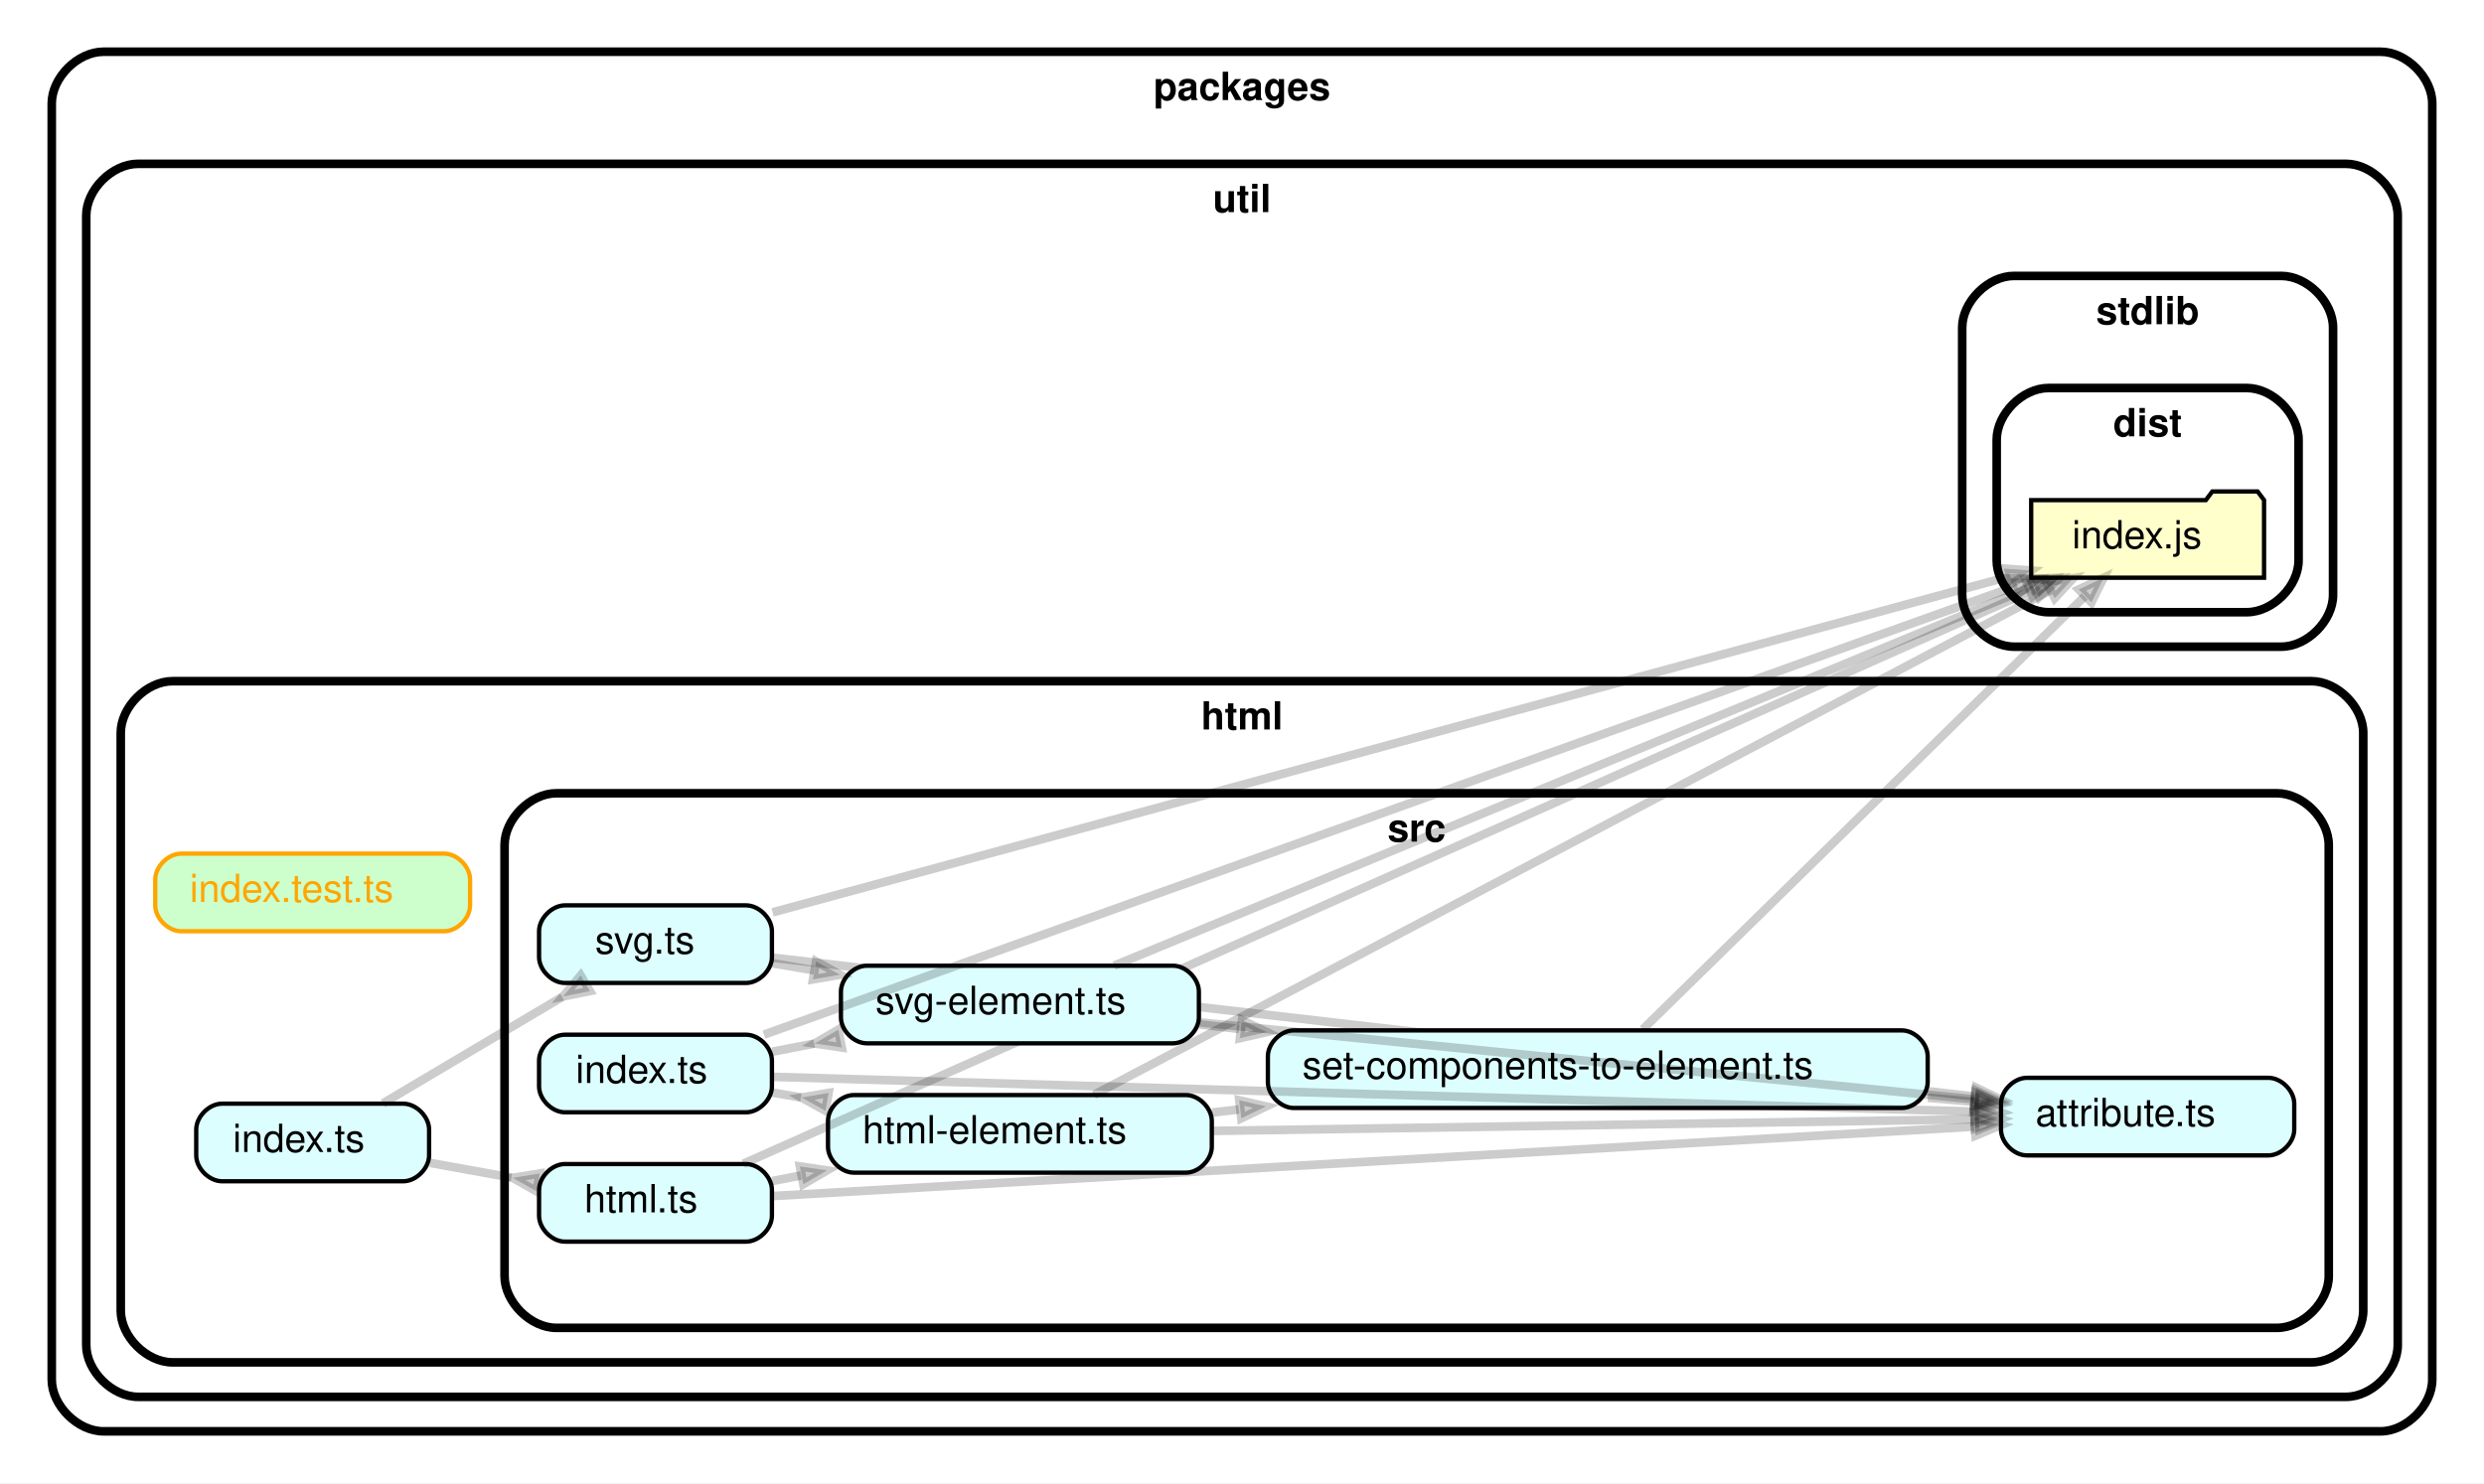
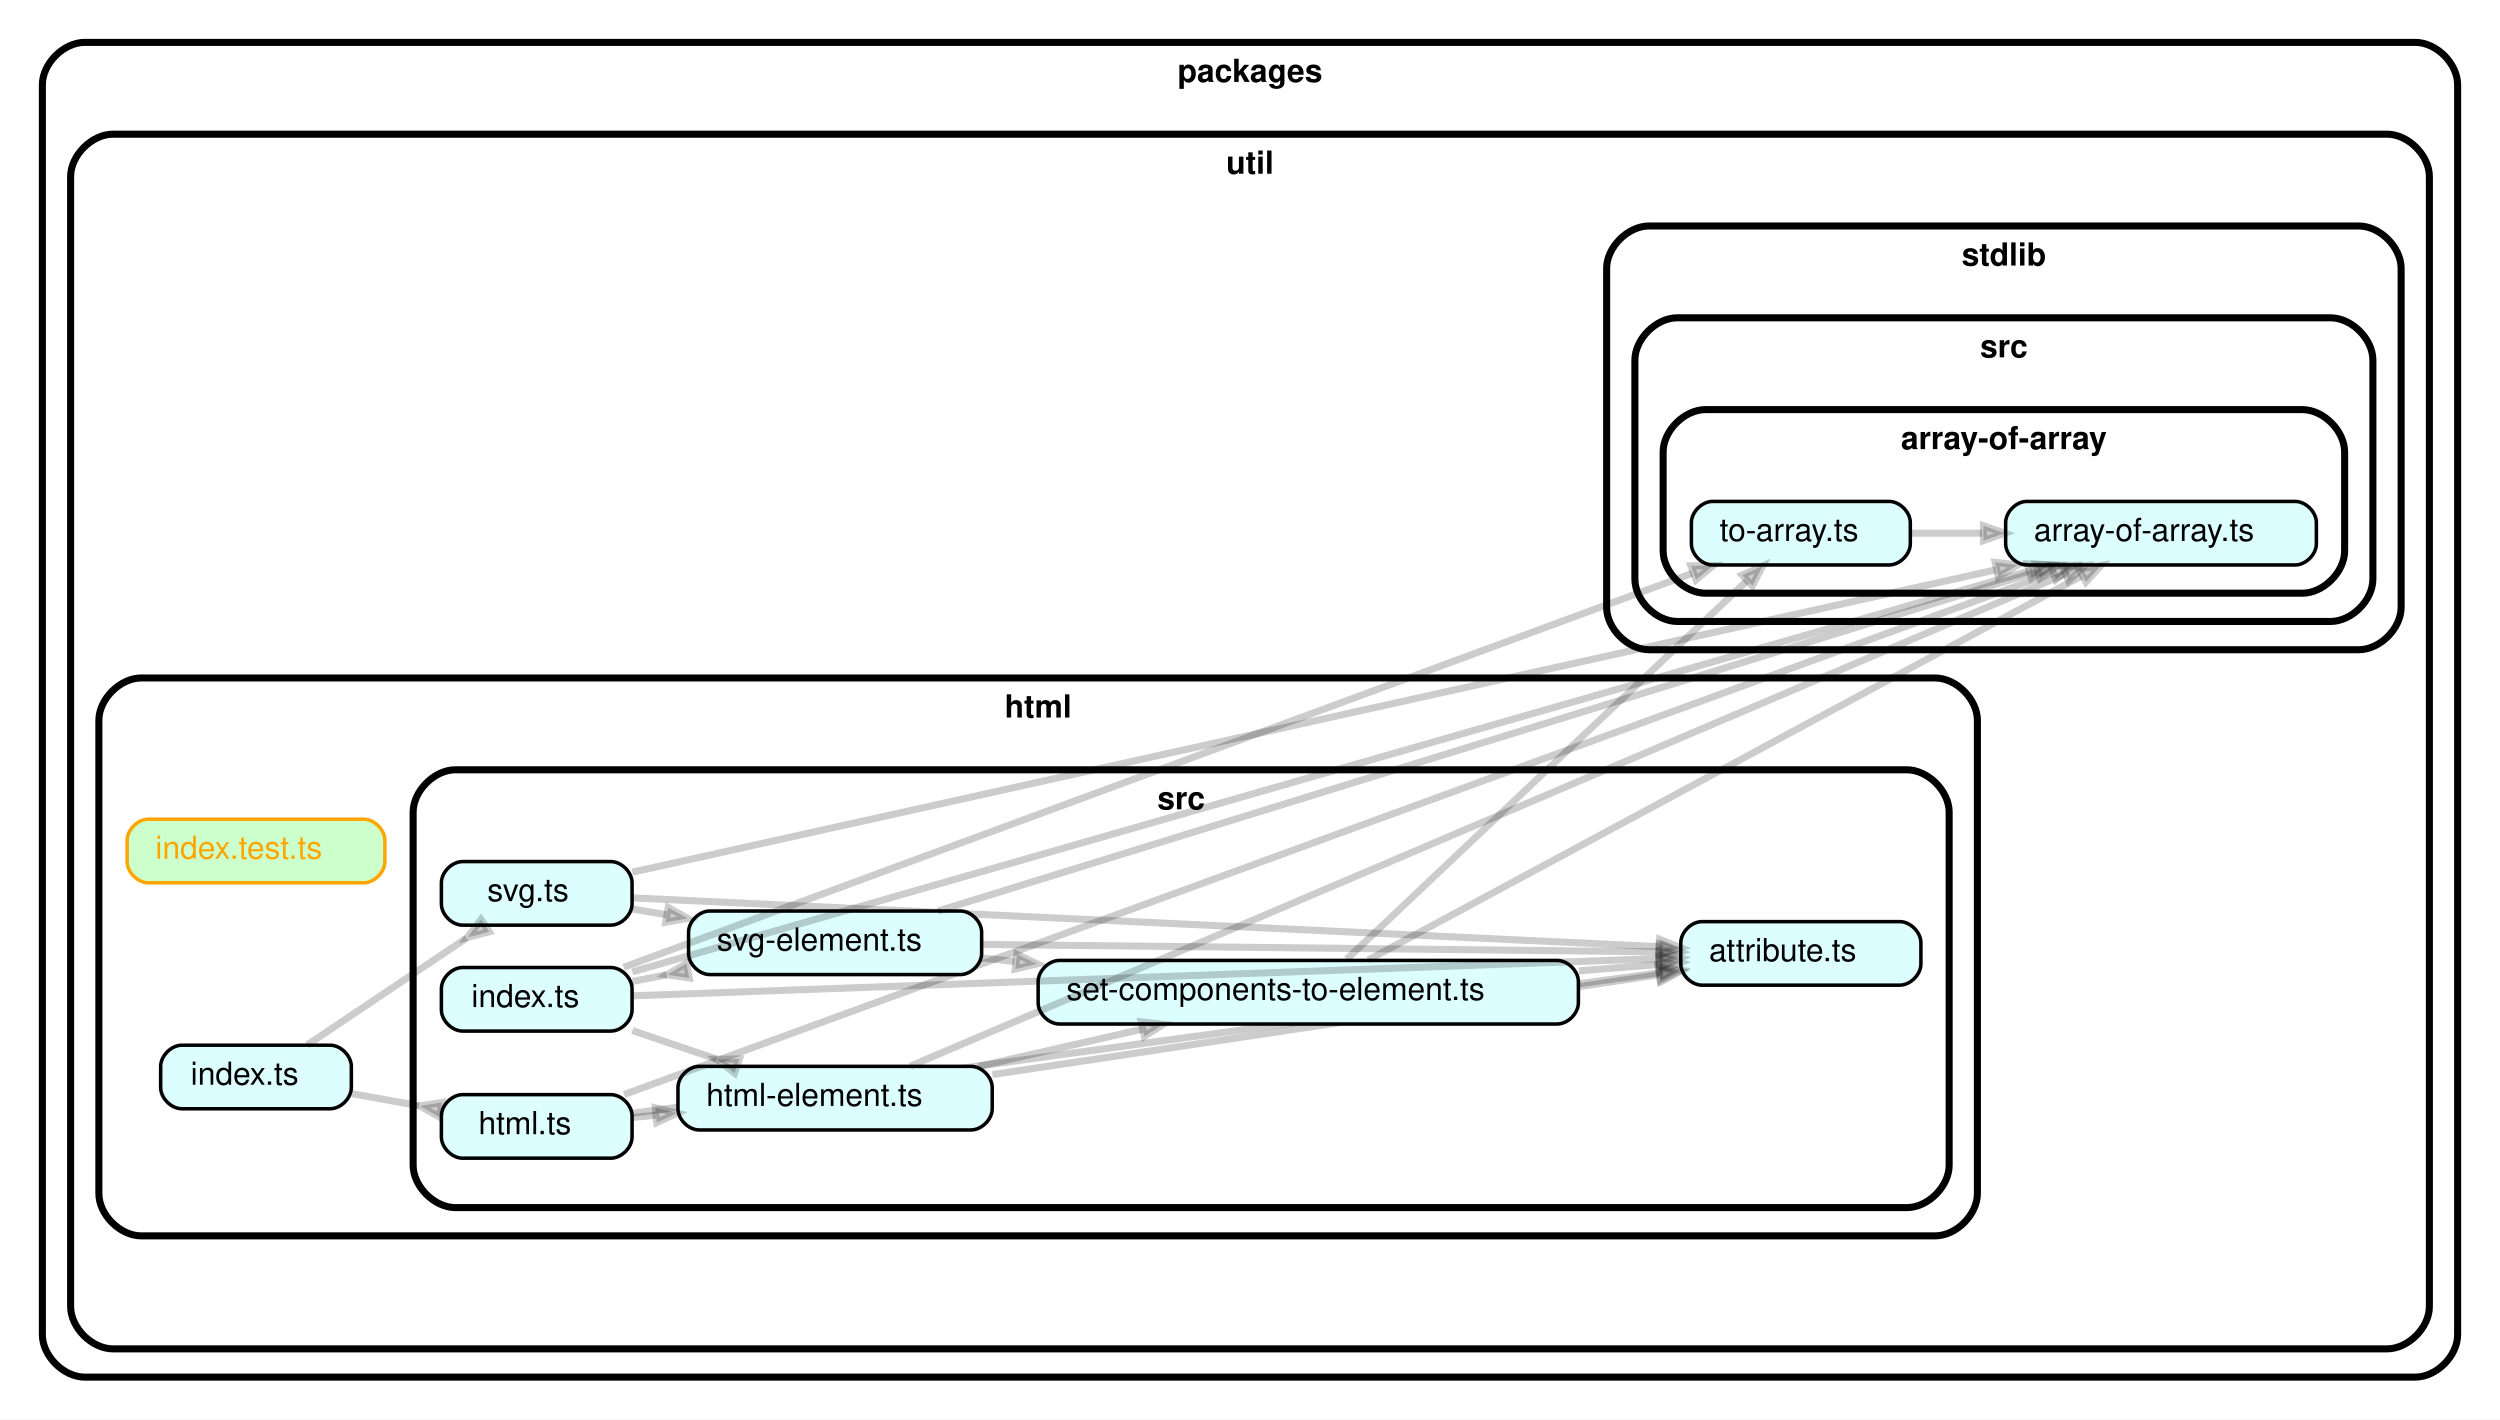
- <svg xmlns="http://www.w3.org/2000/svg" xmlns:xlink="http://www.w3.org/1999/xlink" width="576pt" height="344pt" viewBox="0.00 0.00 576.00 344.00">
-   <g id="graph0" class="graph" transform="scale(1 1) rotate(0) translate(4 340)">
-     <polygon fill="white" stroke="transparent" points="-4,4 -4,-340 572,-340 572,4 -4,4" />
+ <svg xmlns="http://www.w3.org/2000/svg" xmlns:xlink="http://www.w3.org/1999/xlink" width="708pt" height="402pt" viewBox="0.00 0.00 708.00 402.00">
+   <g id="graph0" class="graph" transform="scale(1 1) rotate(0) translate(4 398)">
+     <polygon fill="white" stroke="transparent" points="-4,4 -4,-398 704,-398 704,4 -4,4" />
    <g id="clust1" class="cluster">
-       <path fill="#ffffff" stroke="black" stroke-width="2" d="M20,-8C20,-8 548,-8 548,-8 554,-8 560,-14 560,-20 560,-20 560,-316 560,-316 560,-322 554,-328 548,-328 548,-328 20,-328 20,-328 14,-328 8,-322 8,-316 8,-316 8,-20 8,-20 8,-14 14,-8 20,-8" />
-       <text text-anchor="middle" x="284" y="-316.8" font-family="Helvetica,sans-Serif" font-weight="bold" font-size="9.00">packages</text>
+       <path fill="#ffffff" stroke="black" stroke-width="2" d="M20,-8C20,-8 680,-8 680,-8 686,-8 692,-14 692,-20 692,-20 692,-374 692,-374 692,-380 686,-386 680,-386 680,-386 20,-386 20,-386 14,-386 8,-380 8,-374 8,-374 8,-20 8,-20 8,-14 14,-8 20,-8" />
+       <text text-anchor="middle" x="350" y="-374.8" font-family="Helvetica,sans-Serif" font-weight="bold" font-size="9.00">packages</text>
    </g>
    <g id="clust2" class="cluster">
-       <path fill="#ffffff" stroke="black" stroke-width="2" d="M28,-16C28,-16 540,-16 540,-16 546,-16 552,-22 552,-28 552,-28 552,-290 552,-290 552,-296 546,-302 540,-302 540,-302 28,-302 28,-302 22,-302 16,-296 16,-290 16,-290 16,-28 16,-28 16,-22 22,-16 28,-16" />
-       <text text-anchor="middle" x="284" y="-290.8" font-family="Helvetica,sans-Serif" font-weight="bold" font-size="9.00">util</text>
+       <path fill="#ffffff" stroke="black" stroke-width="2" d="M28,-16C28,-16 672,-16 672,-16 678,-16 684,-22 684,-28 684,-28 684,-348 684,-348 684,-354 678,-360 672,-360 672,-360 28,-360 28,-360 22,-360 16,-354 16,-348 16,-348 16,-28 16,-28 16,-22 22,-16 28,-16" />
+       <text text-anchor="middle" x="350" y="-348.8" font-family="Helvetica,sans-Serif" font-weight="bold" font-size="9.00">util</text>
    </g>
    <g id="clust3" class="cluster">
-       <path fill="#ffffff" stroke="black" stroke-width="2" d="M36,-24C36,-24 532,-24 532,-24 538,-24 544,-30 544,-36 544,-36 544,-170 544,-170 544,-176 538,-182 532,-182 532,-182 36,-182 36,-182 30,-182 24,-176 24,-170 24,-170 24,-36 24,-36 24,-30 30,-24 36,-24" />
-       <text text-anchor="middle" x="284" y="-170.8" font-family="Helvetica,sans-Serif" font-weight="bold" font-size="9.00">html</text>
+       <path fill="#ffffff" stroke="black" stroke-width="2" d="M36,-48C36,-48 544,-48 544,-48 550,-48 556,-54 556,-60 556,-60 556,-194 556,-194 556,-200 550,-206 544,-206 544,-206 36,-206 36,-206 30,-206 24,-200 24,-194 24,-194 24,-60 24,-60 24,-54 30,-48 36,-48" />
+       <text text-anchor="middle" x="290" y="-194.8" font-family="Helvetica,sans-Serif" font-weight="bold" font-size="9.00">html</text>
    </g>
    <g id="clust4" class="cluster">
-       <path fill="#ffffff" stroke="black" stroke-width="2" d="M125,-32C125,-32 524,-32 524,-32 530,-32 536,-38 536,-44 536,-44 536,-144 536,-144 536,-150 530,-156 524,-156 524,-156 125,-156 125,-156 119,-156 113,-150 113,-144 113,-144 113,-44 113,-44 113,-38 119,-32 125,-32" />
-       <text text-anchor="middle" x="324.5" y="-144.8" font-family="Helvetica,sans-Serif" font-weight="bold" font-size="9.00">src</text>
+       <path fill="#ffffff" stroke="black" stroke-width="2" d="M125,-56C125,-56 536,-56 536,-56 542,-56 548,-62 548,-68 548,-68 548,-168 548,-168 548,-174 542,-180 536,-180 536,-180 125,-180 125,-180 119,-180 113,-174 113,-168 113,-168 113,-68 113,-68 113,-62 119,-56 125,-56" />
+       <text text-anchor="middle" x="330.5" y="-168.8" font-family="Helvetica,sans-Serif" font-weight="bold" font-size="9.00">src</text>
    </g>
    <g id="clust5" class="cluster">
-       <path fill="#ffffff" stroke="black" stroke-width="2" d="M463,-190C463,-190 525,-190 525,-190 531,-190 537,-196 537,-202 537,-202 537,-264 537,-264 537,-270 531,-276 525,-276 525,-276 463,-276 463,-276 457,-276 451,-270 451,-264 451,-264 451,-202 451,-202 451,-196 457,-190 463,-190" />
-       <text text-anchor="middle" x="494" y="-264.8" font-family="Helvetica,sans-Serif" font-weight="bold" font-size="9.00">stdlib</text>
+       <path fill="#ffffff" stroke="black" stroke-width="2" d="M463,-214C463,-214 664,-214 664,-214 670,-214 676,-220 676,-226 676,-226 676,-322 676,-322 676,-328 670,-334 664,-334 664,-334 463,-334 463,-334 457,-334 451,-328 451,-322 451,-322 451,-226 451,-226 451,-220 457,-214 463,-214" />
+       <text text-anchor="middle" x="563.5" y="-322.8" font-family="Helvetica,sans-Serif" font-weight="bold" font-size="9.00">stdlib</text>
    </g>
    <g id="clust6" class="cluster">
-       <path fill="#ffffff" stroke="black" stroke-width="2" d="M471,-198C471,-198 517,-198 517,-198 523,-198 529,-204 529,-210 529,-210 529,-238 529,-238 529,-244 523,-250 517,-250 517,-250 471,-250 471,-250 465,-250 459,-244 459,-238 459,-238 459,-210 459,-210 459,-204 465,-198 471,-198" />
-       <text text-anchor="middle" x="494" y="-238.8" font-family="Helvetica,sans-Serif" font-weight="bold" font-size="9.00">dist</text>
+       <path fill="#ffffff" stroke="black" stroke-width="2" d="M471,-222C471,-222 656,-222 656,-222 662,-222 668,-228 668,-234 668,-234 668,-296 668,-296 668,-302 662,-308 656,-308 656,-308 471,-308 471,-308 465,-308 459,-302 459,-296 459,-296 459,-234 459,-234 459,-228 465,-222 471,-222" />
+       <text text-anchor="middle" x="563.5" y="-296.8" font-family="Helvetica,sans-Serif" font-weight="bold" font-size="9.00">src</text>
+     </g>
+     <g id="clust7" class="cluster">
+       <path fill="#ffffff" stroke="black" stroke-width="2" d="M479,-230C479,-230 648,-230 648,-230 654,-230 660,-236 660,-242 660,-242 660,-270 660,-270 660,-276 654,-282 648,-282 648,-282 479,-282 479,-282 473,-282 467,-276 467,-270 467,-270 467,-242 467,-242 467,-236 473,-230 479,-230" />
+       <text text-anchor="middle" x="563.5" y="-270.8" font-family="Helvetica,sans-Serif" font-weight="bold" font-size="9.00">array-of-array</text>
    </g>
    <g id="node1" class="node">
      <g id="a_node1">
        <a xlink:href="packages/util/html/index.test.ts" xlink:title="no-orphans">
-           <path fill="#ccffcc" stroke="orange" d="M99,-142C99,-142 38,-142 38,-142 35,-142 32,-139 32,-136 32,-136 32,-130 32,-130 32,-127 35,-124 38,-124 38,-124 99,-124 99,-124 102,-124 105,-127 105,-130 105,-130 105,-136 105,-136 105,-139 102,-142 99,-142" />
-           <text text-anchor="start" x="40" y="-130.8" font-family="Helvetica,sans-Serif" font-size="9.00" fill="orange">index.test.ts</text>
+           <path fill="#ccffcc" stroke="orange" d="M99,-166C99,-166 38,-166 38,-166 35,-166 32,-163 32,-160 32,-160 32,-154 32,-154 32,-151 35,-148 38,-148 38,-148 99,-148 99,-148 102,-148 105,-151 105,-154 105,-154 105,-160 105,-160 105,-163 102,-166 99,-166" />
+           <text text-anchor="start" x="40" y="-154.8" font-family="Helvetica,sans-Serif" font-size="9.00" fill="orange">index.test.ts</text>
        </a>
      </g>
    </g>
    <g id="node2" class="node">
      <g id="a_node2">
        <a xlink:href="packages/util/html/index.ts" xlink:title="index.ts">
-           <path fill="#ddfeff" stroke="black" d="M89.5,-84C89.5,-84 47.5,-84 47.5,-84 44.5,-84 41.5,-81 41.5,-78 41.5,-78 41.5,-72 41.5,-72 41.5,-69 44.5,-66 47.5,-66 47.5,-66 89.5,-66 89.5,-66 92.5,-66 95.5,-69 95.5,-72 95.5,-72 95.5,-78 95.5,-78 95.5,-81 92.5,-84 89.5,-84" />
-           <text text-anchor="start" x="50" y="-72.8" font-family="Helvetica,sans-Serif" font-size="9.00">index.ts</text>
+           <path fill="#ddfeff" stroke="black" d="M89.5,-102C89.5,-102 47.5,-102 47.5,-102 44.5,-102 41.5,-99 41.5,-96 41.5,-96 41.5,-90 41.5,-90 41.5,-87 44.5,-84 47.5,-84 47.5,-84 89.5,-84 89.5,-84 92.5,-84 95.5,-87 95.5,-90 95.5,-90 95.5,-96 95.5,-96 95.5,-99 92.5,-102 89.5,-102" />
+           <text text-anchor="start" x="50" y="-90.8" font-family="Helvetica,sans-Serif" font-size="9.00">index.ts</text>
        </a>
      </g>
    </g>
    <g id="node3" class="node">
      <g id="a_node3">
        <a xlink:href="packages/util/html/src/html.ts" xlink:title="html.ts">
-           <path fill="#ddfeff" stroke="black" d="M169,-70C169,-70 127,-70 127,-70 124,-70 121,-67 121,-64 121,-64 121,-58 121,-58 121,-55 124,-52 127,-52 127,-52 169,-52 169,-52 172,-52 175,-55 175,-58 175,-58 175,-64 175,-64 175,-67 172,-70 169,-70" />
-           <text text-anchor="start" x="131.5" y="-58.8" font-family="Helvetica,sans-Serif" font-size="9.00">html.ts</text>
+           <path fill="#ddfeff" stroke="black" d="M169,-88C169,-88 127,-88 127,-88 124,-88 121,-85 121,-82 121,-82 121,-76 121,-76 121,-73 124,-70 127,-70 127,-70 169,-70 169,-70 172,-70 175,-73 175,-76 175,-76 175,-82 175,-82 175,-85 172,-88 169,-88" />
+           <text text-anchor="start" x="131.5" y="-76.8" font-family="Helvetica,sans-Serif" font-size="9.00">html.ts</text>
        </a>
      </g>
    </g>
    <g id="edge1" class="edge">
-       <path fill="none" stroke="#000000" stroke-width="2" stroke-opacity="0.2" d="M95.74,-70.26C101.8,-69.17 108.32,-67.99 114.6,-66.85" />
-       <polygon fill="#000000" fill-opacity="0.2" stroke="#000000" stroke-width="2" stroke-opacity="0.2" points="121.16,-67.8 114.88,-66.8 120.42,-63.67 121.16,-67.8" />
+       <path fill="none" stroke="#000000" stroke-width="2" stroke-opacity="0.2" d="M95.74,-88.26C101.8,-87.17 108.32,-85.99 114.6,-84.85" />
+       <polygon fill="#000000" fill-opacity="0.2" stroke="#000000" stroke-width="2" stroke-opacity="0.2" points="121.16,-85.8 114.88,-84.8 120.42,-81.67 121.16,-85.8" />
    </g>
    <g id="node4" class="node">
      <g id="a_node4">
        <a xlink:href="packages/util/html/src/svg.ts" xlink:title="svg.ts">
-           <path fill="#ddfeff" stroke="black" d="M169,-130C169,-130 127,-130 127,-130 124,-130 121,-127 121,-124 121,-124 121,-118 121,-118 121,-115 124,-112 127,-112 127,-112 169,-112 169,-112 172,-112 175,-115 175,-118 175,-118 175,-124 175,-124 175,-127 172,-130 169,-130" />
-           <text text-anchor="start" x="134" y="-118.8" font-family="Helvetica,sans-Serif" font-size="9.00">svg.ts</text>
+           <path fill="#ddfeff" stroke="black" d="M169,-154C169,-154 127,-154 127,-154 124,-154 121,-151 121,-148 121,-148 121,-142 121,-142 121,-139 124,-136 127,-136 127,-136 169,-136 169,-136 172,-136 175,-139 175,-142 175,-142 175,-148 175,-148 175,-151 172,-154 169,-154" />
+           <text text-anchor="start" x="134" y="-142.8" font-family="Helvetica,sans-Serif" font-size="9.00">svg.ts</text>
        </a>
      </g>
    </g>
    <g id="edge2" class="edge">
-       <path fill="none" stroke="#000000" stroke-width="2" stroke-opacity="0.2" d="M84.81,-84.09C96.7,-91.14 113.3,-101 126.36,-108.75" />
-       <polygon fill="#000000" fill-opacity="0.2" stroke="#000000" stroke-width="2" stroke-opacity="0.2" points="130.65,-113.74 126.56,-108.87 132.79,-110.12 130.65,-113.74" />
+       <path fill="none" stroke="#000000" stroke-width="2" stroke-opacity="0.2" d="M83,-102.06C95.48,-110.43 114.15,-122.96 128.11,-132.33" />
+       <polygon fill="#000000" fill-opacity="0.2" stroke="#000000" stroke-width="2" stroke-opacity="0.2" points="132.23,-137.62 128.41,-132.53 134.57,-134.13 132.23,-137.62" />
    </g>
    <g id="node5" class="node">
      <g id="a_node5">
        <a xlink:href="packages/util/html/src/attribute.ts" xlink:title="attribute.ts">
-           <path fill="#ddfeff" stroke="black" d="M522,-90C522,-90 466,-90 466,-90 463,-90 460,-87 460,-84 460,-84 460,-78 460,-78 460,-75 463,-72 466,-72 466,-72 522,-72 522,-72 525,-72 528,-75 528,-78 528,-78 528,-84 528,-84 528,-87 525,-90 522,-90" />
-           <text text-anchor="start" x="468" y="-78.8" font-family="Helvetica,sans-Serif" font-size="9.00">attribute.ts</text>
+           <path fill="#ddfeff" stroke="black" d="M534,-137C534,-137 478,-137 478,-137 475,-137 472,-134 472,-131 472,-131 472,-125 472,-125 472,-122 475,-119 478,-119 478,-119 534,-119 534,-119 537,-119 540,-122 540,-125 540,-125 540,-131 540,-131 540,-134 537,-137 534,-137" />
+           <text text-anchor="start" x="480" y="-125.8" font-family="Helvetica,sans-Serif" font-size="9.00">attribute.ts</text>
        </a>
      </g>
    </g>
    <g id="edge6" class="edge">
-       <path fill="none" stroke="#000000" stroke-width="2" stroke-opacity="0.2" d="M175.15,-62.57C235.77,-66.07 382.4,-74.55 453.71,-78.67" />
-       <polygon fill="#000000" fill-opacity="0.2" stroke="#000000" stroke-width="2" stroke-opacity="0.2" points="453.85,-80.78 459.96,-79.03 454.09,-76.59 453.85,-80.78" />
+       <path fill="none" stroke="#000000" stroke-width="2" stroke-opacity="0.2" d="M175.2,-82.72C237.81,-91.29 392.37,-112.45 465.9,-122.51" />
+       <polygon fill="#000000" fill-opacity="0.2" stroke="#000000" stroke-width="2" stroke-opacity="0.2" points="465.67,-124.6 471.9,-123.33 466.24,-120.44 465.67,-124.6" />
    </g>
    <g id="node6" class="node">
      <g id="a_node6">
        <a xlink:href="packages/util/html/src/html-element.ts" xlink:title="html-element.ts">
-           <path fill="#ddfeff" stroke="black" d="M271,-86C271,-86 194,-86 194,-86 191,-86 188,-83 188,-80 188,-80 188,-74 188,-74 188,-71 191,-68 194,-68 194,-68 271,-68 271,-68 274,-68 277,-71 277,-74 277,-74 277,-80 277,-80 277,-83 274,-86 271,-86" />
-           <text text-anchor="start" x="196" y="-74.8" font-family="Helvetica,sans-Serif" font-size="9.00">html-element.ts</text>
+           <path fill="#ddfeff" stroke="black" d="M271,-96C271,-96 194,-96 194,-96 191,-96 188,-93 188,-90 188,-90 188,-84 188,-84 188,-81 191,-78 194,-78 194,-78 271,-78 271,-78 274,-78 277,-81 277,-84 277,-84 277,-90 277,-90 277,-93 274,-96 271,-96" />
+           <text text-anchor="start" x="196" y="-84.8" font-family="Helvetica,sans-Serif" font-size="9.00">html-element.ts</text>
        </a>
      </g>
    </g>
    <g id="edge7" class="edge">
-       <path fill="none" stroke="#000000" stroke-width="2" stroke-opacity="0.2" d="M175.1,-66.06C177.26,-66.48 179.48,-66.91 181.74,-67.35" />
-       <polygon fill="#000000" fill-opacity="0.2" stroke="#000000" stroke-width="2" stroke-opacity="0.2" points="181.48,-69.44 187.77,-68.52 182.28,-65.32 181.48,-69.44" />
+       <path fill="none" stroke="#000000" stroke-width="2" stroke-opacity="0.2" d="M175.1,-81.53C177.26,-81.74 179.48,-81.96 181.74,-82.17" />
+       <polygon fill="#000000" fill-opacity="0.2" stroke="#000000" stroke-width="2" stroke-opacity="0.2" points="181.6,-84.27 187.77,-82.76 182,-80.09 181.6,-84.27" />
    </g>
    <g id="node8" class="node">
      <g id="a_node8">
-         <a xlink:href="packages/util/stdlib/dist/index.js" xlink:title="index.js">
-           <polygon fill="#ffffcc" stroke="black" points="521,-224 519.5,-226 509,-226 507.5,-224 467,-224 467,-206 521,-206 521,-224" />
-           <text text-anchor="start" x="476.5" y="-212.8" font-family="Helvetica,sans-Serif" font-size="9.00">index.js</text>
+         <a xlink:href="packages/util/stdlib/src/array-of-array/array-of-array.ts" xlink:title="array-of-array.ts">
+           <path fill="#ddfeff" stroke="black" d="M646,-256C646,-256 570,-256 570,-256 567,-256 564,-253 564,-250 564,-250 564,-244 564,-244 564,-241 567,-238 570,-238 570,-238 646,-238 646,-238 649,-238 652,-241 652,-244 652,-244 652,-250 652,-250 652,-253 649,-256 646,-256" />
+           <text text-anchor="start" x="572" y="-244.8" font-family="Helvetica,sans-Serif" font-size="9.00">array-of-array.ts</text>
        </a>
      </g>
    </g>
    <g id="edge8" class="edge">
-       <path fill="none" stroke="#000000" stroke-width="2" stroke-opacity="0.2" d="M168.35,-70.06C227.83,-96.53 401.35,-173.76 467.74,-203.31" />
-       <polygon fill="#000000" fill-opacity="0.2" stroke="#000000" stroke-width="2" stroke-opacity="0.2" points="467.12,-205.33 473.46,-205.86 468.83,-201.5 467.12,-205.33" />
-     </g>
-     <g id="edge18" class="edge">
-       <path fill="none" stroke="#000000" stroke-width="2" stroke-opacity="0.2" d="M175.15,-117.86C235.77,-110.85 382.4,-93.9 453.71,-85.66" />
-       <polygon fill="#000000" fill-opacity="0.2" stroke="#000000" stroke-width="2" stroke-opacity="0.2" points="454.24,-87.71 459.96,-84.94 453.76,-83.54 454.24,-87.71" />
+       <path fill="none" stroke="#000000" stroke-width="2" stroke-opacity="0.2" d="M172.73,-88.03C250.81,-116.55 491.93,-204.61 577.5,-235.86" />
+       <polygon fill="#000000" fill-opacity="0.2" stroke="#000000" stroke-width="2" stroke-opacity="0.2" points="576.79,-237.84 583.15,-237.92 578.23,-233.89 576.79,-237.84" />
    </g>
    <g id="edge20" class="edge">
-       <path fill="none" stroke="#000000" stroke-width="2" stroke-opacity="0.2" d="M175.15,-128.38C237.93,-145.43 392.98,-187.56 461.06,-206.05" />
-       <polygon fill="#000000" fill-opacity="0.2" stroke="#000000" stroke-width="2" stroke-opacity="0.2" points="460.64,-208.11 466.98,-207.66 461.74,-204.06 460.64,-208.11" />
+       <path fill="none" stroke="#000000" stroke-width="2" stroke-opacity="0.2" d="M175.2,-143.71C237.81,-140.74 392.37,-133.4 465.9,-129.9" />
+       <polygon fill="#000000" fill-opacity="0.2" stroke="#000000" stroke-width="2" stroke-opacity="0.2" points="466.01,-132 471.9,-129.62 465.81,-127.81 466.01,-132" />
+     </g>
+     <g id="edge22" class="edge">
+       <path fill="none" stroke="#000000" stroke-width="2" stroke-opacity="0.2" d="M175.06,-151C250.81,-167.8 465.72,-215.45 561.24,-236.63" />
+       <polygon fill="#000000" fill-opacity="0.2" stroke="#000000" stroke-width="2" stroke-opacity="0.2" points="561.04,-238.74 567.36,-237.99 561.95,-234.64 561.04,-238.74" />
    </g>
    <g id="node10" class="node">
      <g id="a_node10">
        <a xlink:href="packages/util/html/src/svg-element.ts" xlink:title="svg-element.ts">
-           <path fill="#ddfeff" stroke="black" d="M268,-116C268,-116 197,-116 197,-116 194,-116 191,-113 191,-110 191,-110 191,-104 191,-104 191,-101 194,-98 197,-98 197,-98 268,-98 268,-98 271,-98 274,-101 274,-104 274,-104 274,-110 274,-110 274,-113 271,-116 268,-116" />
-           <text text-anchor="start" x="199" y="-104.8" font-family="Helvetica,sans-Serif" font-size="9.00">svg-element.ts</text>
-         </a>
-       </g>
-     </g>
-     <g id="edge19" class="edge">
-       <path fill="none" stroke="#000000" stroke-width="2" stroke-opacity="0.2" d="M175.1,-116.57C178.23,-116.04 181.49,-115.49 184.8,-114.92" />
-       <polygon fill="#000000" fill-opacity="0.2" stroke="#000000" stroke-width="2" stroke-opacity="0.2" points="185.23,-116.98 190.79,-113.91 184.53,-112.84 185.23,-116.98" />
+           <path fill="#ddfeff" stroke="black" d="M268,-140C268,-140 197,-140 197,-140 194,-140 191,-137 191,-134 191,-134 191,-128 191,-128 191,-125 194,-122 197,-122 197,-122 268,-122 268,-122 271,-122 274,-125 274,-128 274,-128 274,-134 274,-134 274,-137 271,-140 268,-140" />
+           <text text-anchor="start" x="199" y="-128.8" font-family="Helvetica,sans-Serif" font-size="9.00">svg-element.ts</text>
+         </a>
+       </g>
+     </g>
+     <g id="edge21" class="edge">
+       <path fill="none" stroke="#000000" stroke-width="2" stroke-opacity="0.2" d="M175.1,-140.57C178.23,-140.04 181.49,-139.49 184.8,-138.92" />
+       <polygon fill="#000000" fill-opacity="0.2" stroke="#000000" stroke-width="2" stroke-opacity="0.2" points="185.23,-140.98 190.79,-137.91 184.53,-136.84 185.23,-140.98" />
    </g>
    <g id="edge3" class="edge">
-       <path fill="none" stroke="#000000" stroke-width="2" stroke-opacity="0.2" d="M277.16,-77.68C326.72,-78.44 405.98,-79.65 453.71,-80.38" />
-       <polygon fill="#000000" fill-opacity="0.2" stroke="#000000" stroke-width="2" stroke-opacity="0.2" points="453.91,-82.49 459.94,-80.48 453.98,-78.29 453.91,-82.49" />
+       <path fill="none" stroke="#000000" stroke-width="2" stroke-opacity="0.2" d="M277.05,-93.68C329.41,-101.53 415.54,-114.44 465.89,-121.99" />
+       <polygon fill="#000000" fill-opacity="0.2" stroke="#000000" stroke-width="2" stroke-opacity="0.2" points="465.61,-124.07 471.85,-122.88 466.23,-119.91 465.61,-124.07" />
    </g>
    <g id="node7" class="node">
      <g id="a_node7">
        <a xlink:href="packages/util/html/src/set-components-to-element.ts" xlink:title="set-components-to-element.ts">
-           <path fill="#ddfeff" stroke="black" d="M437,-101C437,-101 296,-101 296,-101 293,-101 290,-98 290,-95 290,-95 290,-89 290,-89 290,-86 293,-83 296,-83 296,-83 437,-83 437,-83 440,-83 443,-86 443,-89 443,-89 443,-95 443,-95 443,-98 440,-101 437,-101" />
-           <text text-anchor="start" x="298" y="-89.8" font-family="Helvetica,sans-Serif" font-size="9.00">set-components-to-element.ts</text>
+           <path fill="#ddfeff" stroke="black" d="M437,-126C437,-126 296,-126 296,-126 293,-126 290,-123 290,-120 290,-120 290,-114 290,-114 290,-111 293,-108 296,-108 296,-108 437,-108 437,-108 440,-108 443,-111 443,-114 443,-114 443,-120 443,-120 443,-123 440,-126 437,-126" />
+           <text text-anchor="start" x="298" y="-114.8" font-family="Helvetica,sans-Serif" font-size="9.00">set-components-to-element.ts</text>
        </a>
      </g>
    </g>
    <g id="edge4" class="edge">
-       <path fill="none" stroke="#000000" stroke-width="2" stroke-opacity="0.2" d="M277.09,-81.95C279.12,-82.18 281.17,-82.42 283.26,-82.65" />
-       <polygon fill="#000000" fill-opacity="0.2" stroke="#000000" stroke-width="2" stroke-opacity="0.2" points="283.37,-84.78 289.57,-83.37 283.84,-80.61 283.37,-84.78" />
+       <path fill="none" stroke="#000000" stroke-width="2" stroke-opacity="0.2" d="M273.1,-96C287.72,-99.32 304.4,-103.11 319.53,-106.55" />
+       <polygon fill="#000000" fill-opacity="0.2" stroke="#000000" stroke-width="2" stroke-opacity="0.2" points="319.15,-108.62 325.47,-107.9 320.08,-104.52 319.15,-108.62" />
    </g>
    <g id="edge5" class="edge">
-       <path fill="none" stroke="#000000" stroke-width="2" stroke-opacity="0.2" d="M249.66,-86.05C295.37,-110.18 420.13,-176.01 471.47,-203.11" />
-       <polygon fill="#000000" fill-opacity="0.2" stroke="#000000" stroke-width="2" stroke-opacity="0.2" points="470.49,-204.97 476.78,-205.91 472.45,-201.25 470.49,-204.97" />
-     </g>
-     <g id="edge13" class="edge">
-       <path fill="none" stroke="#000000" stroke-width="2" stroke-opacity="0.2" d="M443.04,-85.38C446.67,-85.06 450.25,-84.75 453.71,-84.44" />
-       <polygon fill="#000000" fill-opacity="0.2" stroke="#000000" stroke-width="2" stroke-opacity="0.2" points="454.02,-86.52 459.81,-83.91 453.65,-82.34 454.02,-86.52" />
+       <path fill="none" stroke="#000000" stroke-width="2" stroke-opacity="0.2" d="M253.76,-96.06C317.9,-123.39 509.38,-204.98 580.77,-235.4" />
+       <polygon fill="#000000" fill-opacity="0.2" stroke="#000000" stroke-width="2" stroke-opacity="0.2" points="580.16,-237.42 586.5,-237.84 581.81,-233.56 580.16,-237.42" />
    </g>
    <g id="edge14" class="edge">
-       <path fill="none" stroke="#000000" stroke-width="2" stroke-opacity="0.2" d="M376.93,-101.24C398.94,-122.81 453.73,-176.51 479.37,-201.64" />
-       <polygon fill="#000000" fill-opacity="0.2" stroke="#000000" stroke-width="2" stroke-opacity="0.2" points="478.04,-203.28 483.8,-205.98 480.98,-200.28 478.04,-203.28" />
+       <path fill="none" stroke="#000000" stroke-width="2" stroke-opacity="0.2" d="M443.09,-123.05C450.83,-123.67 458.45,-124.28 465.56,-124.84" />
+       <polygon fill="#000000" fill-opacity="0.2" stroke="#000000" stroke-width="2" stroke-opacity="0.2" points="465.78,-126.97 471.93,-125.35 466.12,-122.78 465.78,-126.97" />
+     </g>
+     <g id="edge15" class="edge">
+       <path fill="none" stroke="#000000" stroke-width="2" stroke-opacity="0.2" d="M383.48,-126.14C426.09,-149.08 537.54,-209.07 585.51,-234.89" />
+       <polygon fill="#000000" fill-opacity="0.2" stroke="#000000" stroke-width="2" stroke-opacity="0.2" points="584.76,-236.87 591.04,-237.87 586.75,-233.18 584.76,-236.87" />
+     </g>
+     <g id="node11" class="node">
+       <g id="a_node11">
+         <a xlink:href="packages/util/stdlib/src/array-of-array/to-array.ts" xlink:title="to-array.ts">
+           <path fill="#ddfeff" stroke="black" d="M531,-256C531,-256 481,-256 481,-256 478,-256 475,-253 475,-250 475,-250 475,-244 475,-244 475,-241 478,-238 481,-238 481,-238 531,-238 531,-238 534,-238 537,-241 537,-244 537,-244 537,-250 537,-250 537,-253 534,-256 531,-256" />
+           <text text-anchor="start" x="483" y="-244.8" font-family="Helvetica,sans-Serif" font-size="9.00">to-array.ts</text>
+         </a>
+       </g>
+     </g>
+     <g id="edge16" class="edge">
+       <path fill="none" stroke="#000000" stroke-width="2" stroke-opacity="0.2" d="M377.39,-126.35C401.37,-149.02 462.71,-207.01 490.69,-233.47" />
+       <polygon fill="#000000" fill-opacity="0.2" stroke="#000000" stroke-width="2" stroke-opacity="0.2" points="489.4,-235.14 495.2,-237.74 492.28,-232.09 489.4,-235.14" />
    </g>
    <g id="node9" class="node">
      <g id="a_node9">
        <a xlink:href="packages/util/html/src/index.ts" xlink:title="index.ts">
-           <path fill="#ddfeff" stroke="black" d="M169,-100C169,-100 127,-100 127,-100 124,-100 121,-97 121,-94 121,-94 121,-88 121,-88 121,-85 124,-82 127,-82 127,-82 169,-82 169,-82 172,-82 175,-85 175,-88 175,-88 175,-94 175,-94 175,-97 172,-100 169,-100" />
-           <text text-anchor="start" x="129.5" y="-88.8" font-family="Helvetica,sans-Serif" font-size="9.00">index.ts</text>
+           <path fill="#ddfeff" stroke="black" d="M169,-124C169,-124 127,-124 127,-124 124,-124 121,-121 121,-118 121,-118 121,-112 121,-112 121,-109 124,-106 127,-106 127,-106 169,-106 169,-106 172,-106 175,-109 175,-112 175,-112 175,-118 175,-118 175,-121 172,-124 169,-124" />
+           <text text-anchor="start" x="129.5" y="-112.8" font-family="Helvetica,sans-Serif" font-size="9.00">index.ts</text>
        </a>
      </g>
    </g>
    <g id="edge9" class="edge">
-       <path fill="none" stroke="#000000" stroke-width="2" stroke-opacity="0.2" d="M175.15,-90.22C235.77,-88.46 382.4,-84.23 453.71,-82.16" />
-       <polygon fill="#000000" fill-opacity="0.2" stroke="#000000" stroke-width="2" stroke-opacity="0.2" points="454.02,-84.26 459.96,-81.98 453.9,-80.06 454.02,-84.26" />
+       <path fill="none" stroke="#000000" stroke-width="2" stroke-opacity="0.2" d="M175.2,-115.99C237.81,-118.26 392.37,-123.87 465.9,-126.54" />
+       <polygon fill="#000000" fill-opacity="0.2" stroke="#000000" stroke-width="2" stroke-opacity="0.2" points="465.83,-128.64 471.9,-126.76 465.98,-124.45 465.83,-128.64" />
    </g>
    <g id="edge10" class="edge">
-       <path fill="none" stroke="#000000" stroke-width="2" stroke-opacity="0.2" d="M175.1,-86.57C177.26,-86.2 179.48,-85.83 181.74,-85.44" />
-       <polygon fill="#000000" fill-opacity="0.2" stroke="#000000" stroke-width="2" stroke-opacity="0.2" points="188.13,-86.49 181.86,-85.42 187.42,-82.35 188.13,-86.49" />
+       <path fill="none" stroke="#000000" stroke-width="2" stroke-opacity="0.2" d="M175.1,-106.14C182.63,-103.59 190.93,-100.77 198.8,-98.1" />
+       <polygon fill="#000000" fill-opacity="0.2" stroke="#000000" stroke-width="2" stroke-opacity="0.2" points="205.39,-98.08 199.03,-98.02 204.04,-94.1 205.39,-98.08" />
    </g>
    <g id="edge12" class="edge">
-       <path fill="none" stroke="#000000" stroke-width="2" stroke-opacity="0.2" d="M173.16,-100.02C235.05,-122.2 394.58,-179.37 462.56,-203.73" />
-       <polygon fill="#000000" fill-opacity="0.2" stroke="#000000" stroke-width="2" stroke-opacity="0.2" points="462.11,-205.8 468.46,-205.85 463.52,-201.85 462.11,-205.8" />
+       <path fill="none" stroke="#000000" stroke-width="2" stroke-opacity="0.2" d="M175.06,-122.76C253.37,-145.24 480.4,-210.38 570.5,-236.24" />
+       <polygon fill="#000000" fill-opacity="0.2" stroke="#000000" stroke-width="2" stroke-opacity="0.2" points="570.15,-238.32 576.5,-237.96 571.31,-234.29 570.15,-238.32" />
    </g>
    <g id="edge11" class="edge">
-       <path fill="none" stroke="#000000" stroke-width="2" stroke-opacity="0.2" d="M175.1,-96.06C178.23,-96.67 181.49,-97.3 184.8,-97.94" />
-       <polygon fill="#000000" fill-opacity="0.2" stroke="#000000" stroke-width="2" stroke-opacity="0.2" points="190.39,-101.17 184.9,-97.96 191.19,-97.04 190.39,-101.17" />
-     </g>
-     <g id="edge15" class="edge">
-       <path fill="none" stroke="#000000" stroke-width="2" stroke-opacity="0.2" d="M274.22,-102.85C323.59,-97.94 405.2,-89.83 453.87,-84.99" />
-       <polygon fill="#000000" fill-opacity="0.2" stroke="#000000" stroke-width="2" stroke-opacity="0.2" points="454.16,-87.07 459.92,-84.39 453.74,-82.89 454.16,-87.07" />
-     </g>
-     <g id="edge16" class="edge">
-       <path fill="none" stroke="#000000" stroke-width="2" stroke-opacity="0.2" d="M274.18,-102.38C277.15,-102.04 280.2,-101.69 283.3,-101.34" />
-       <polygon fill="#000000" fill-opacity="0.2" stroke="#000000" stroke-width="2" stroke-opacity="0.2" points="284,-103.38 289.72,-100.61 283.52,-99.2 284,-103.38" />
+       <path fill="none" stroke="#000000" stroke-width="2" stroke-opacity="0.2" d="M175.1,-120.06C178.23,-120.67 181.49,-121.3 184.8,-121.94" />
+       <polygon fill="#000000" fill-opacity="0.2" stroke="#000000" stroke-width="2" stroke-opacity="0.2" points="190.39,-125.17 184.9,-121.96 191.19,-121.04 190.39,-125.17" />
+     </g>
+     <g id="edge13" class="edge">
+       <path fill="none" stroke="#000000" stroke-width="2" stroke-opacity="0.2" d="M172.61,-124.07C236.09,-147.48 405.31,-209.88 475.17,-235.63" />
+       <polygon fill="#000000" fill-opacity="0.2" stroke="#000000" stroke-width="2" stroke-opacity="0.2" points="474.86,-237.76 481.22,-237.86 476.32,-233.82 474.86,-237.76" />
    </g>
    <g id="edge17" class="edge">
-       <path fill="none" stroke="#000000" stroke-width="2" stroke-opacity="0.2" d="M254.35,-116.02C301.74,-135.6 413.95,-181.94 466.26,-203.54" />
-       <polygon fill="#000000" fill-opacity="0.2" stroke="#000000" stroke-width="2" stroke-opacity="0.2" points="465.69,-205.58 472.03,-205.93 467.29,-201.7 465.69,-205.58" />
+       <path fill="none" stroke="#000000" stroke-width="2" stroke-opacity="0.2" d="M274.04,-130.54C326.02,-129.97 414.44,-129 465.79,-128.44" />
+       <polygon fill="#000000" fill-opacity="0.2" stroke="#000000" stroke-width="2" stroke-opacity="0.2" points="465.89,-130.54 471.87,-128.37 465.84,-126.34 465.89,-130.54" />
+     </g>
+     <g id="edge18" class="edge">
+       <path fill="none" stroke="#000000" stroke-width="2" stroke-opacity="0.2" d="M274.18,-126.69C277.15,-126.37 280.2,-126.05 283.3,-125.72" />
+       <polygon fill="#000000" fill-opacity="0.2" stroke="#000000" stroke-width="2" stroke-opacity="0.2" points="283.98,-127.76 289.72,-125.04 283.54,-123.58 283.98,-127.76" />
+     </g>
+     <g id="edge19" class="edge">
+       <path fill="none" stroke="#000000" stroke-width="2" stroke-opacity="0.2" d="M261.65,-140.01C329.78,-161.05 499.23,-213.4 572.89,-236.15" />
+       <polygon fill="#000000" fill-opacity="0.2" stroke="#000000" stroke-width="2" stroke-opacity="0.2" points="572.51,-238.24 578.87,-238 573.75,-234.22 572.51,-238.24" />
+     </g>
+     <g id="edge23" class="edge">
+       <path fill="none" stroke="#000000" stroke-width="2" stroke-opacity="0.2" d="M537,-247C543.43,-247 550.39,-247 557.34,-247" />
+       <polygon fill="#000000" fill-opacity="0.2" stroke="#000000" stroke-width="2" stroke-opacity="0.2" points="557.71,-249.1 563.71,-247 557.71,-244.9 557.71,-249.1" />
    </g>
  </g>
</svg>
